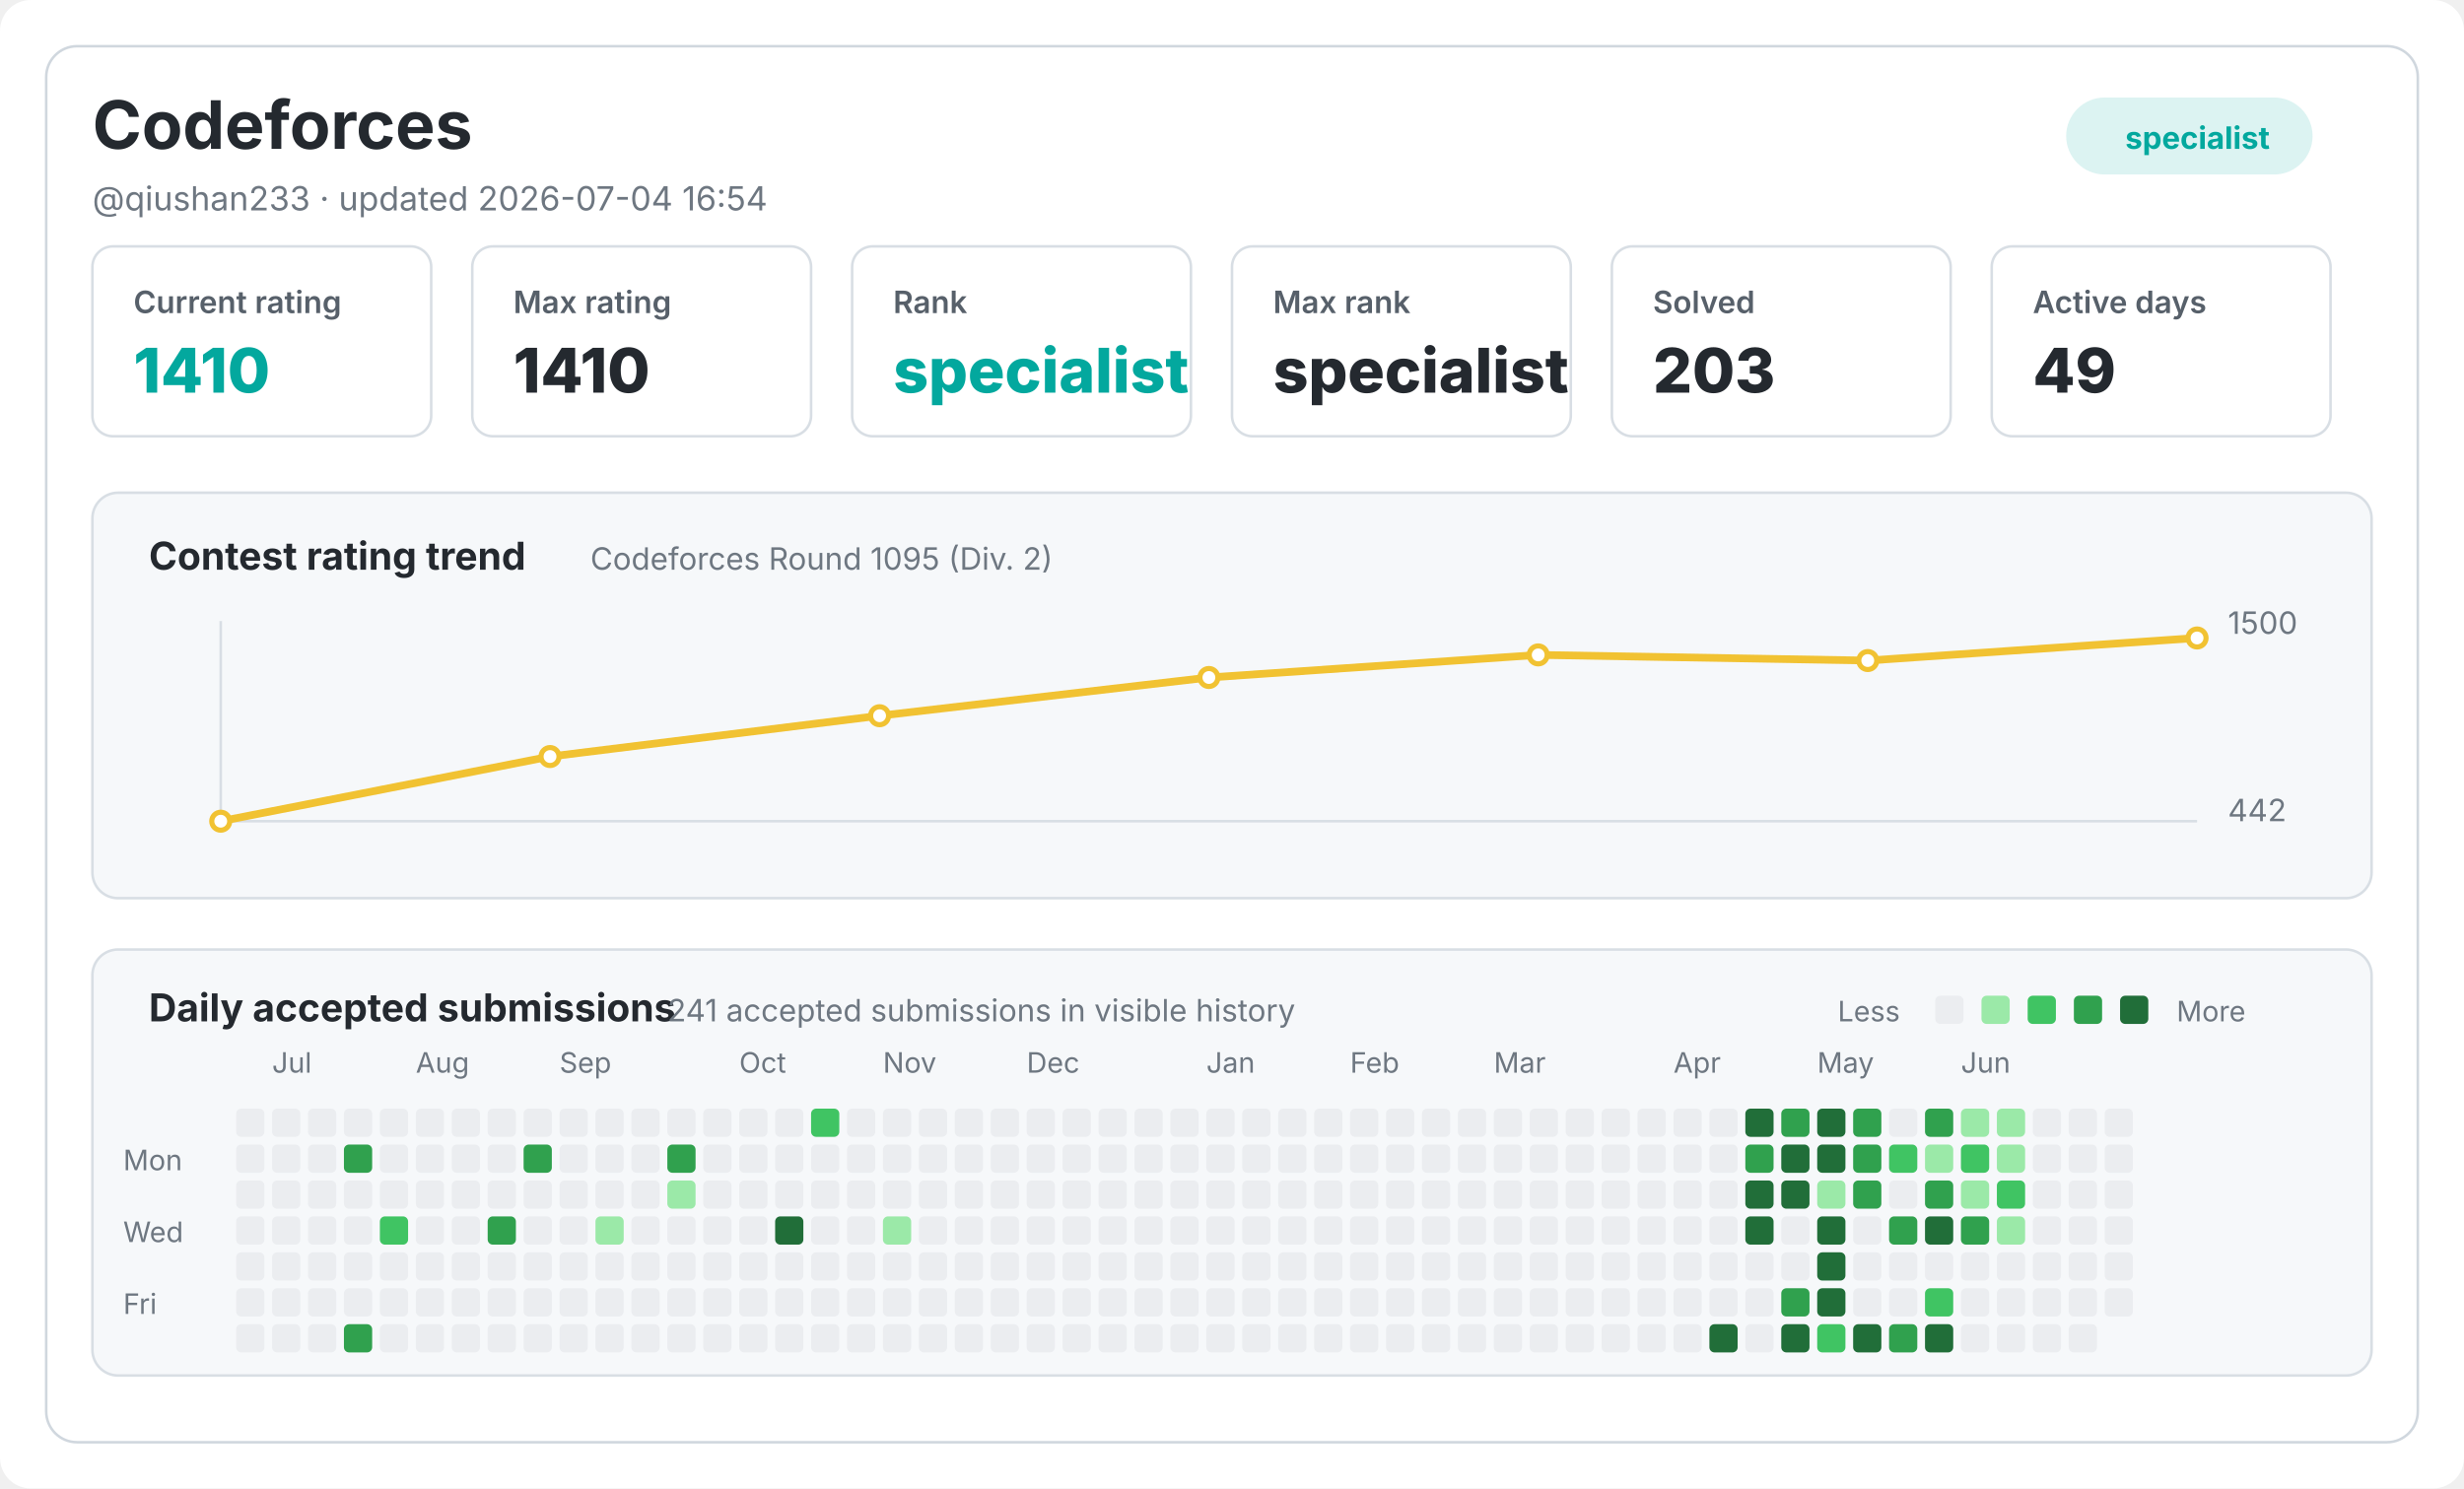
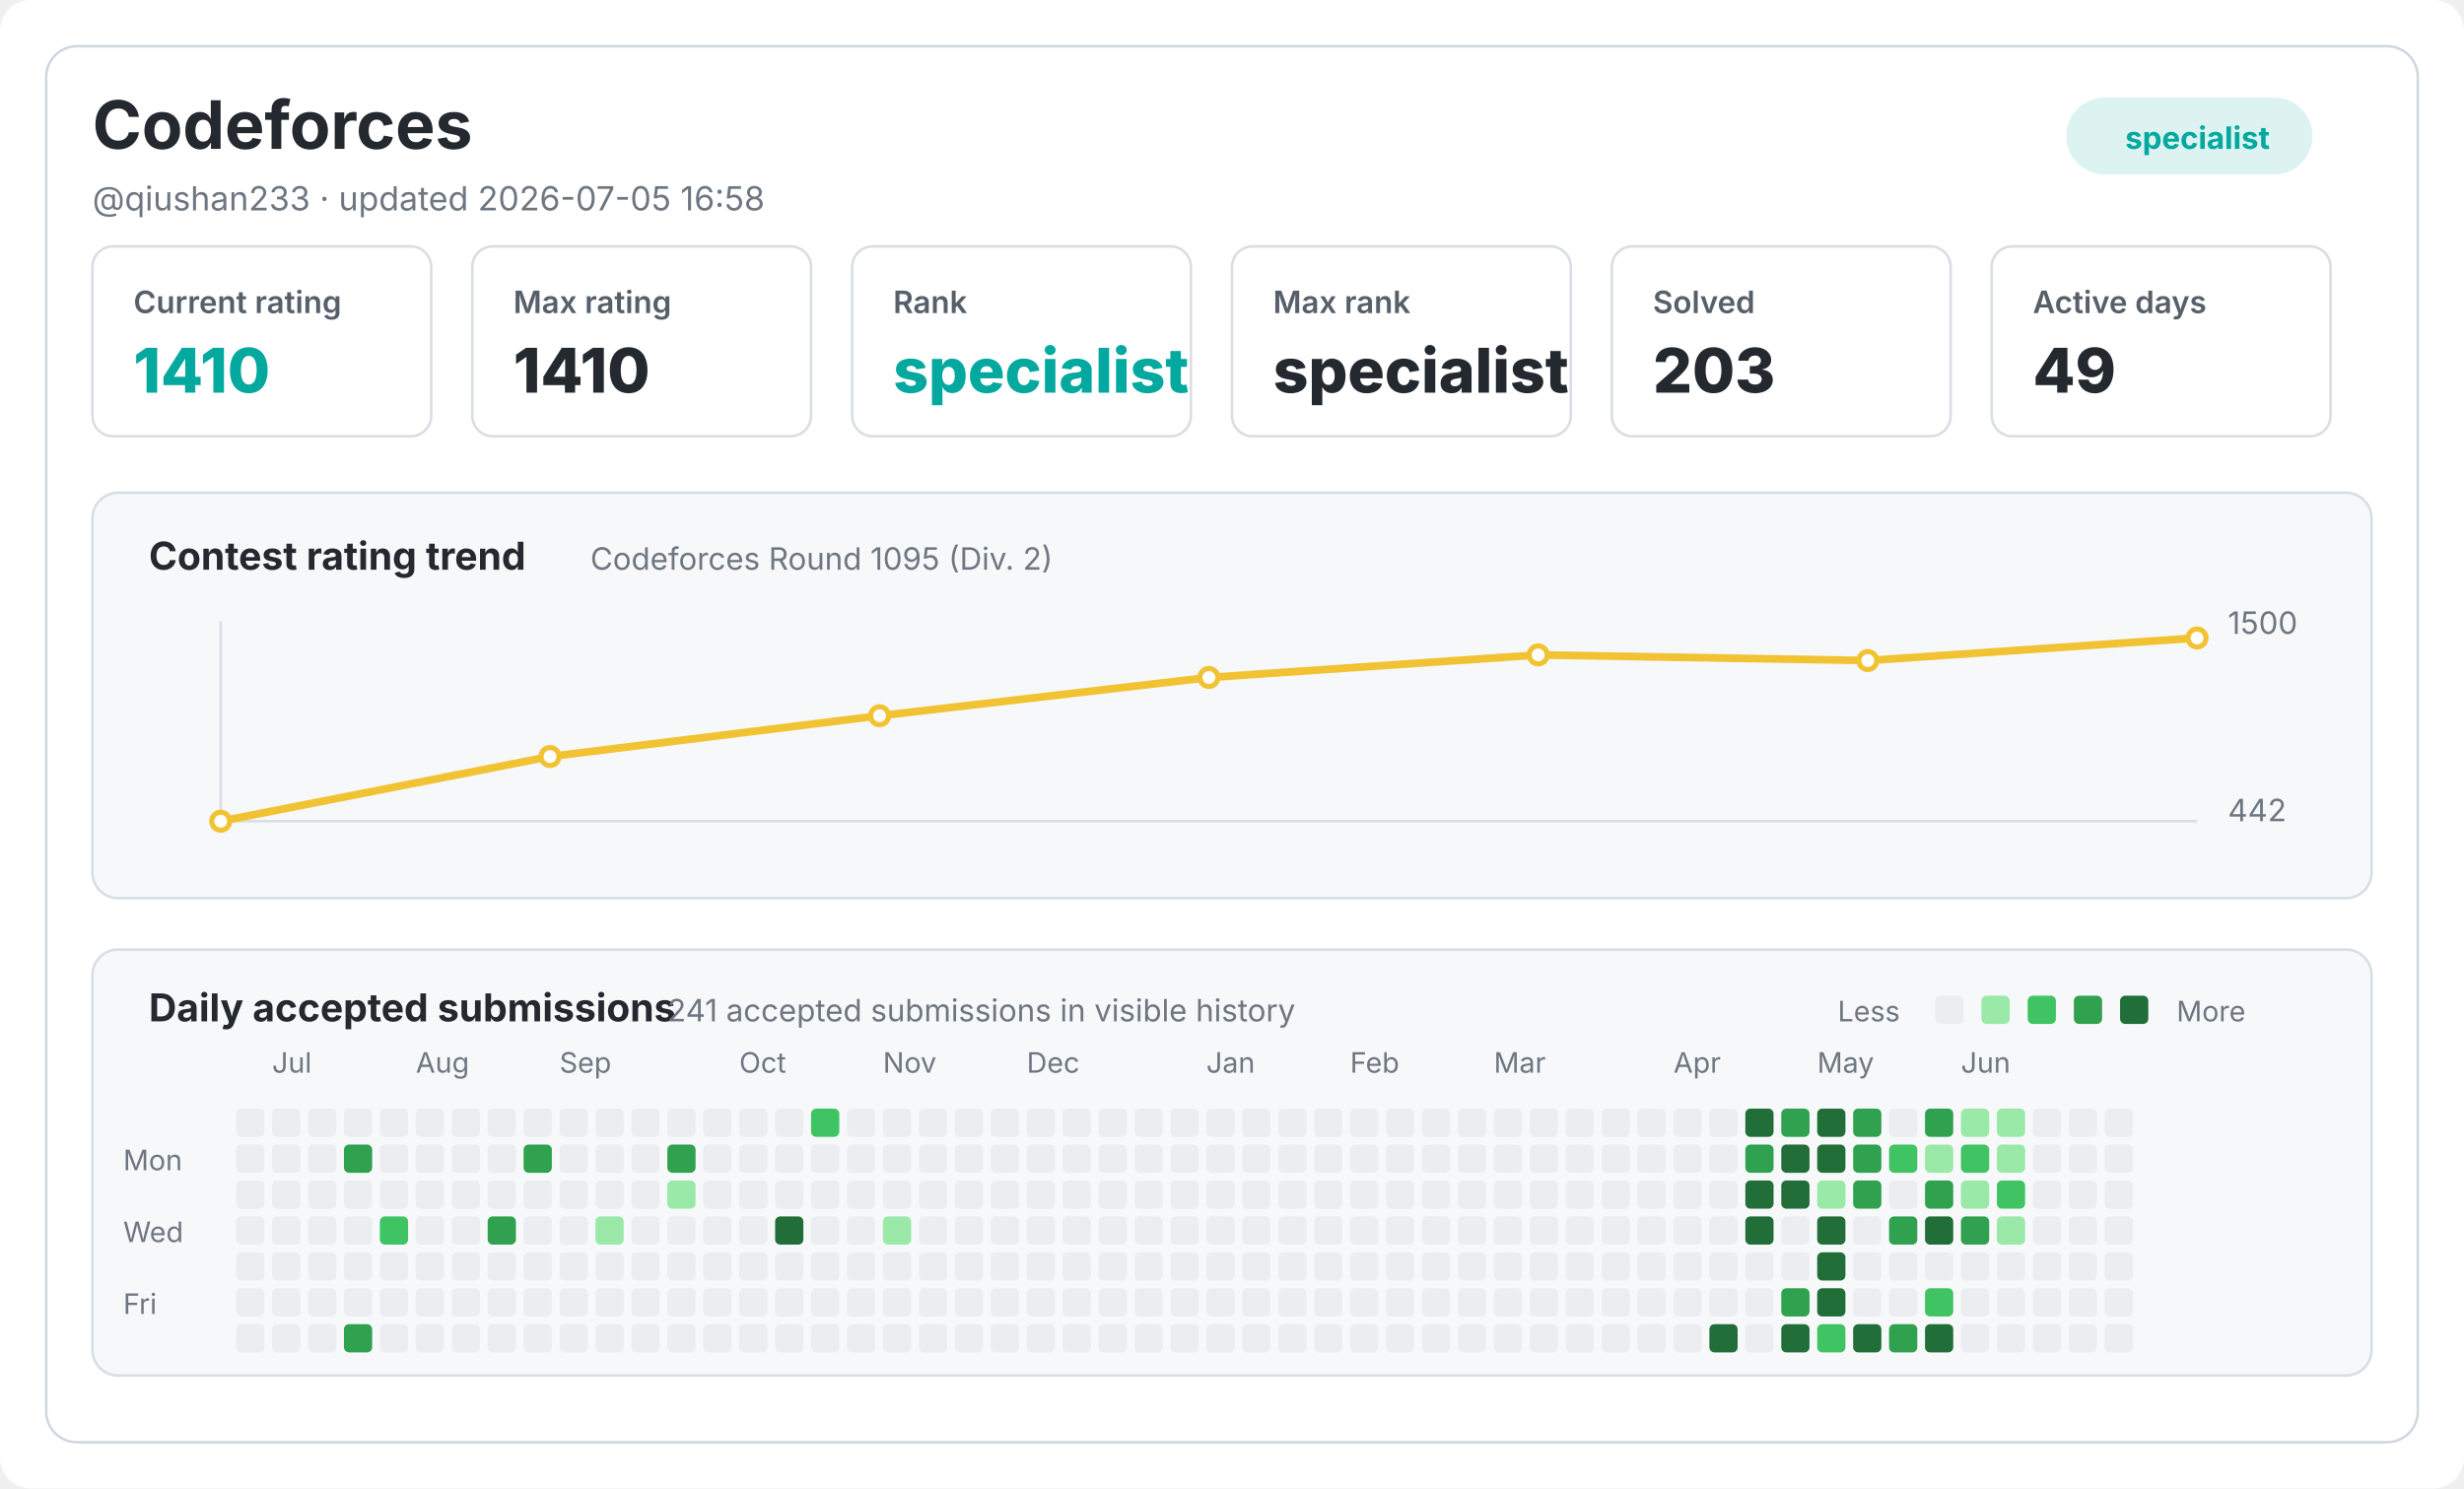
<svg xmlns="http://www.w3.org/2000/svg" width="960" height="580" viewBox="0 0 960 580" role="img" aria-label="Codeforces statistics for qiushan233">
  <style>
  .bg { fill: #ffffff; }
  .shell { fill: #ffffff; stroke: #d0d7de; }
  .soft { fill: #f6f8fa; stroke: #d8dee4; }
  .metric-card { fill: #ffffff; stroke: #d8dee4; }
  .title { font: 700 26px -apple-system,BlinkMacSystemFont,"Segoe UI",sans-serif; fill: #24292f; }
  .subtitle { font: 13px -apple-system,BlinkMacSystemFont,"Segoe UI",sans-serif; fill: #6e7781; }
  .section-title { font: 700 15px -apple-system,BlinkMacSystemFont,"Segoe UI",sans-serif; fill: #24292f; }
  .metric-label { font: 600 12px -apple-system,BlinkMacSystemFont,"Segoe UI",sans-serif; fill: #57606a; }
  .metric-value { font: 800 24px -apple-system,BlinkMacSystemFont,"Segoe UI",sans-serif; fill: #24292f; }
  .muted { font: 12px -apple-system,BlinkMacSystemFont,"Segoe UI",sans-serif; fill: #6e7781; }
  .small { font-size: 11px; }
  .rank { fill: #03a89e; }
  .grid { stroke: #d8dee4; stroke-width: 1; }
  .badge-bg { fill: #03a89e; opacity: 0.14; }
  .badge-text { font: 700 12px -apple-system,BlinkMacSystemFont,"Segoe UI",sans-serif; fill: #03a89e; }
  .heat-cell { cursor: default; transition: stroke 0.12s ease, stroke-width 0.12s ease; }
  .heat-cell:hover { stroke: #0969da; stroke-width: 1.5; }
</style>
  <rect class="bg" width="960" height="580" rx="12" />
  <rect class="shell" x="18" y="18" width="924" height="544" rx="12" />
  <text x="36" y="58" class="title">Codeforces</text>
-   <text x="36" y="82" class="subtitle">@qiushan233 · updated 2026-07-04 16:54</text>
+   <text x="36" y="82" class="subtitle">@qiushan233 · updated 2026-07-05 16:58</text>
  <rect x="805" y="38" width="96" height="30" rx="15" class="badge-bg" />
  <text x="828" y="58" class="badge-text">specialist</text>
  <rect x="36" y="96" width="132" height="74" rx="8" class="metric-card" />
  <text x="52" y="122" class="metric-label">Current rating</text>
  <text x="52" y="153" class="metric-value rank">1410</text>
  <rect x="184" y="96" width="132" height="74" rx="8" class="metric-card" />
  <text x="200" y="122" class="metric-label">Max rating</text>
  <text x="200" y="153" class="metric-value">1410</text>
  <rect x="332" y="96" width="132" height="74" rx="8" class="metric-card" />
  <text x="348" y="122" class="metric-label">Rank</text>
  <text x="348" y="153" class="metric-value rank">specialist</text>
  <rect x="480" y="96" width="132" height="74" rx="8" class="metric-card" />
  <text x="496" y="122" class="metric-label">Max rank</text>
  <text x="496" y="153" class="metric-value">specialist</text>
  <rect x="628" y="96" width="132" height="74" rx="8" class="metric-card" />
  <text x="644" y="122" class="metric-label">Solved</text>
  <text x="644" y="153" class="metric-value">203</text>
  <rect x="776" y="96" width="132" height="74" rx="8" class="metric-card" />
  <text x="792" y="122" class="metric-label">Active days</text>
  <text x="792" y="153" class="metric-value">49</text>
  <rect class="soft" x="36" y="192" width="888" height="158" rx="10" />
  <text x="58" y="222" class="section-title">Contest rating trend</text>
  <text x="230" y="222" class="muted">Codeforces Round 1095 (Div. 2)</text>
  <line x1="86" y1="320" x2="856" y2="320" class="grid" />
  <line x1="86" y1="242" x2="86" y2="320" class="grid" />
  <text x="868" y="247" class="muted">1500</text>
  <text x="868" y="320" class="muted">442</text>
  <polyline points="86.0,320.0 214.3,294.8 342.7,278.9 471.0,264.0 599.3,255.2 727.7,257.4 856.0,248.6" fill="none" stroke="#f1c232" stroke-width="3" stroke-linecap="round" stroke-linejoin="round" />
  <circle cx="86.0" cy="320.0" r="3.5" fill="#fff" stroke="#f1c232" stroke-width="2" />
  <circle cx="214.3" cy="294.8" r="3.5" fill="#fff" stroke="#f1c232" stroke-width="2" />
  <circle cx="342.7" cy="278.9" r="3.5" fill="#fff" stroke="#f1c232" stroke-width="2" />
  <circle cx="471.0" cy="264.0" r="3.5" fill="#fff" stroke="#f1c232" stroke-width="2" />
  <circle cx="599.3" cy="255.2" r="3.5" fill="#fff" stroke="#f1c232" stroke-width="2" />
  <circle cx="727.7" cy="257.4" r="3.5" fill="#fff" stroke="#f1c232" stroke-width="2" />
  <circle cx="856.0" cy="248.6" r="3.5" fill="#fff" stroke="#f1c232" stroke-width="2" />
  <rect class="soft" x="36" y="370" width="888" height="166" rx="10" />
  <text x="58" y="398" class="section-title">Daily accepted submissions</text>
  <text x="260" y="398" class="muted">241 accepted submissions in visible history</text>
  <text x="106" y="418" class="muted small">Jul</text>
  <text x="162" y="418" class="muted small">Aug</text>
  <text x="218" y="418" class="muted small">Sep</text>
  <text x="288" y="418" class="muted small">Oct</text>
  <text x="344" y="418" class="muted small">Nov</text>
  <text x="400" y="418" class="muted small">Dec</text>
  <text x="470" y="418" class="muted small">Jan</text>
  <text x="526" y="418" class="muted small">Feb</text>
  <text x="582" y="418" class="muted small">Mar</text>
  <text x="652" y="418" class="muted small">Apr</text>
  <text x="708" y="418" class="muted small">May</text>
  <text x="764" y="418" class="muted small">Jun</text>
  <text x="48" y="456" class="muted small">Mon</text>
  <text x="48" y="484" class="muted small">Wed</text>
  <text x="48" y="512" class="muted small">Fri</text>
  <rect class="heat-cell" x="92" y="432" width="11" height="11" rx="2" fill="#ebedf0" />
  <rect class="heat-cell" x="92" y="446" width="11" height="11" rx="2" fill="#ebedf0" />
  <rect class="heat-cell" x="92" y="460" width="11" height="11" rx="2" fill="#ebedf0" />
  <rect class="heat-cell" x="92" y="474" width="11" height="11" rx="2" fill="#ebedf0" />
  <rect class="heat-cell" x="92" y="488" width="11" height="11" rx="2" fill="#ebedf0" />
  <rect class="heat-cell" x="92" y="502" width="11" height="11" rx="2" fill="#ebedf0" />
  <rect class="heat-cell" x="92" y="516" width="11" height="11" rx="2" fill="#ebedf0" />
  <rect class="heat-cell" x="106" y="432" width="11" height="11" rx="2" fill="#ebedf0" />
  <rect class="heat-cell" x="106" y="446" width="11" height="11" rx="2" fill="#ebedf0" />
  <rect class="heat-cell" x="106" y="460" width="11" height="11" rx="2" fill="#ebedf0" />
  <rect class="heat-cell" x="106" y="474" width="11" height="11" rx="2" fill="#ebedf0" />
  <rect class="heat-cell" x="106" y="488" width="11" height="11" rx="2" fill="#ebedf0" />
  <rect class="heat-cell" x="106" y="502" width="11" height="11" rx="2" fill="#ebedf0" />
  <rect class="heat-cell" x="106" y="516" width="11" height="11" rx="2" fill="#ebedf0" />
  <rect class="heat-cell" x="120" y="432" width="11" height="11" rx="2" fill="#ebedf0" />
  <rect class="heat-cell" x="120" y="446" width="11" height="11" rx="2" fill="#ebedf0" />
  <rect class="heat-cell" x="120" y="460" width="11" height="11" rx="2" fill="#ebedf0" />
  <rect class="heat-cell" x="120" y="474" width="11" height="11" rx="2" fill="#ebedf0" />
  <rect class="heat-cell" x="120" y="488" width="11" height="11" rx="2" fill="#ebedf0" />
  <rect class="heat-cell" x="120" y="502" width="11" height="11" rx="2" fill="#ebedf0" />
  <rect class="heat-cell" x="120" y="516" width="11" height="11" rx="2" fill="#ebedf0" />
  <rect class="heat-cell" x="134" y="432" width="11" height="11" rx="2" fill="#ebedf0" />
  <rect class="heat-cell" x="134" y="446" width="11" height="11" rx="2" fill="#30a14e" />
  <rect class="heat-cell" x="134" y="460" width="11" height="11" rx="2" fill="#ebedf0" />
  <rect class="heat-cell" x="134" y="474" width="11" height="11" rx="2" fill="#ebedf0" />
  <rect class="heat-cell" x="134" y="488" width="11" height="11" rx="2" fill="#ebedf0" />
  <rect class="heat-cell" x="134" y="502" width="11" height="11" rx="2" fill="#ebedf0" />
  <rect class="heat-cell" x="134" y="516" width="11" height="11" rx="2" fill="#30a14e" />
  <rect class="heat-cell" x="148" y="432" width="11" height="11" rx="2" fill="#ebedf0" />
  <rect class="heat-cell" x="148" y="446" width="11" height="11" rx="2" fill="#ebedf0" />
  <rect class="heat-cell" x="148" y="460" width="11" height="11" rx="2" fill="#ebedf0" />
  <rect class="heat-cell" x="148" y="474" width="11" height="11" rx="2" fill="#40c463" />
  <rect class="heat-cell" x="148" y="488" width="11" height="11" rx="2" fill="#ebedf0" />
  <rect class="heat-cell" x="148" y="502" width="11" height="11" rx="2" fill="#ebedf0" />
  <rect class="heat-cell" x="148" y="516" width="11" height="11" rx="2" fill="#ebedf0" />
  <rect class="heat-cell" x="162" y="432" width="11" height="11" rx="2" fill="#ebedf0" />
  <rect class="heat-cell" x="162" y="446" width="11" height="11" rx="2" fill="#ebedf0" />
  <rect class="heat-cell" x="162" y="460" width="11" height="11" rx="2" fill="#ebedf0" />
  <rect class="heat-cell" x="162" y="474" width="11" height="11" rx="2" fill="#ebedf0" />
  <rect class="heat-cell" x="162" y="488" width="11" height="11" rx="2" fill="#ebedf0" />
  <rect class="heat-cell" x="162" y="502" width="11" height="11" rx="2" fill="#ebedf0" />
  <rect class="heat-cell" x="162" y="516" width="11" height="11" rx="2" fill="#ebedf0" />
  <rect class="heat-cell" x="176" y="432" width="11" height="11" rx="2" fill="#ebedf0" />
  <rect class="heat-cell" x="176" y="446" width="11" height="11" rx="2" fill="#ebedf0" />
  <rect class="heat-cell" x="176" y="460" width="11" height="11" rx="2" fill="#ebedf0" />
  <rect class="heat-cell" x="176" y="474" width="11" height="11" rx="2" fill="#ebedf0" />
  <rect class="heat-cell" x="176" y="488" width="11" height="11" rx="2" fill="#ebedf0" />
  <rect class="heat-cell" x="176" y="502" width="11" height="11" rx="2" fill="#ebedf0" />
  <rect class="heat-cell" x="176" y="516" width="11" height="11" rx="2" fill="#ebedf0" />
  <rect class="heat-cell" x="190" y="432" width="11" height="11" rx="2" fill="#ebedf0" />
  <rect class="heat-cell" x="190" y="446" width="11" height="11" rx="2" fill="#ebedf0" />
  <rect class="heat-cell" x="190" y="460" width="11" height="11" rx="2" fill="#ebedf0" />
  <rect class="heat-cell" x="190" y="474" width="11" height="11" rx="2" fill="#30a14e" />
  <rect class="heat-cell" x="190" y="488" width="11" height="11" rx="2" fill="#ebedf0" />
  <rect class="heat-cell" x="190" y="502" width="11" height="11" rx="2" fill="#ebedf0" />
  <rect class="heat-cell" x="190" y="516" width="11" height="11" rx="2" fill="#ebedf0" />
  <rect class="heat-cell" x="204" y="432" width="11" height="11" rx="2" fill="#ebedf0" />
  <rect class="heat-cell" x="204" y="446" width="11" height="11" rx="2" fill="#30a14e" />
  <rect class="heat-cell" x="204" y="460" width="11" height="11" rx="2" fill="#ebedf0" />
  <rect class="heat-cell" x="204" y="474" width="11" height="11" rx="2" fill="#ebedf0" />
  <rect class="heat-cell" x="204" y="488" width="11" height="11" rx="2" fill="#ebedf0" />
  <rect class="heat-cell" x="204" y="502" width="11" height="11" rx="2" fill="#ebedf0" />
  <rect class="heat-cell" x="204" y="516" width="11" height="11" rx="2" fill="#ebedf0" />
  <rect class="heat-cell" x="218" y="432" width="11" height="11" rx="2" fill="#ebedf0" />
  <rect class="heat-cell" x="218" y="446" width="11" height="11" rx="2" fill="#ebedf0" />
  <rect class="heat-cell" x="218" y="460" width="11" height="11" rx="2" fill="#ebedf0" />
  <rect class="heat-cell" x="218" y="474" width="11" height="11" rx="2" fill="#ebedf0" />
  <rect class="heat-cell" x="218" y="488" width="11" height="11" rx="2" fill="#ebedf0" />
  <rect class="heat-cell" x="218" y="502" width="11" height="11" rx="2" fill="#ebedf0" />
  <rect class="heat-cell" x="218" y="516" width="11" height="11" rx="2" fill="#ebedf0" />
  <rect class="heat-cell" x="232" y="432" width="11" height="11" rx="2" fill="#ebedf0" />
  <rect class="heat-cell" x="232" y="446" width="11" height="11" rx="2" fill="#ebedf0" />
  <rect class="heat-cell" x="232" y="460" width="11" height="11" rx="2" fill="#ebedf0" />
  <rect class="heat-cell" x="232" y="474" width="11" height="11" rx="2" fill="#9be9a8" />
  <rect class="heat-cell" x="232" y="488" width="11" height="11" rx="2" fill="#ebedf0" />
  <rect class="heat-cell" x="232" y="502" width="11" height="11" rx="2" fill="#ebedf0" />
  <rect class="heat-cell" x="232" y="516" width="11" height="11" rx="2" fill="#ebedf0" />
  <rect class="heat-cell" x="246" y="432" width="11" height="11" rx="2" fill="#ebedf0" />
  <rect class="heat-cell" x="246" y="446" width="11" height="11" rx="2" fill="#ebedf0" />
  <rect class="heat-cell" x="246" y="460" width="11" height="11" rx="2" fill="#ebedf0" />
  <rect class="heat-cell" x="246" y="474" width="11" height="11" rx="2" fill="#ebedf0" />
  <rect class="heat-cell" x="246" y="488" width="11" height="11" rx="2" fill="#ebedf0" />
  <rect class="heat-cell" x="246" y="502" width="11" height="11" rx="2" fill="#ebedf0" />
  <rect class="heat-cell" x="246" y="516" width="11" height="11" rx="2" fill="#ebedf0" />
  <rect class="heat-cell" x="260" y="432" width="11" height="11" rx="2" fill="#ebedf0" />
  <rect class="heat-cell" x="260" y="446" width="11" height="11" rx="2" fill="#30a14e" />
  <rect class="heat-cell" x="260" y="460" width="11" height="11" rx="2" fill="#9be9a8" />
  <rect class="heat-cell" x="260" y="474" width="11" height="11" rx="2" fill="#ebedf0" />
  <rect class="heat-cell" x="260" y="488" width="11" height="11" rx="2" fill="#ebedf0" />
  <rect class="heat-cell" x="260" y="502" width="11" height="11" rx="2" fill="#ebedf0" />
  <rect class="heat-cell" x="260" y="516" width="11" height="11" rx="2" fill="#ebedf0" />
  <rect class="heat-cell" x="274" y="432" width="11" height="11" rx="2" fill="#ebedf0" />
  <rect class="heat-cell" x="274" y="446" width="11" height="11" rx="2" fill="#ebedf0" />
  <rect class="heat-cell" x="274" y="460" width="11" height="11" rx="2" fill="#ebedf0" />
  <rect class="heat-cell" x="274" y="474" width="11" height="11" rx="2" fill="#ebedf0" />
  <rect class="heat-cell" x="274" y="488" width="11" height="11" rx="2" fill="#ebedf0" />
  <rect class="heat-cell" x="274" y="502" width="11" height="11" rx="2" fill="#ebedf0" />
  <rect class="heat-cell" x="274" y="516" width="11" height="11" rx="2" fill="#ebedf0" />
  <rect class="heat-cell" x="288" y="432" width="11" height="11" rx="2" fill="#ebedf0" />
  <rect class="heat-cell" x="288" y="446" width="11" height="11" rx="2" fill="#ebedf0" />
  <rect class="heat-cell" x="288" y="460" width="11" height="11" rx="2" fill="#ebedf0" />
  <rect class="heat-cell" x="288" y="474" width="11" height="11" rx="2" fill="#ebedf0" />
  <rect class="heat-cell" x="288" y="488" width="11" height="11" rx="2" fill="#ebedf0" />
  <rect class="heat-cell" x="288" y="502" width="11" height="11" rx="2" fill="#ebedf0" />
  <rect class="heat-cell" x="288" y="516" width="11" height="11" rx="2" fill="#ebedf0" />
  <rect class="heat-cell" x="302" y="432" width="11" height="11" rx="2" fill="#ebedf0" />
  <rect class="heat-cell" x="302" y="446" width="11" height="11" rx="2" fill="#ebedf0" />
  <rect class="heat-cell" x="302" y="460" width="11" height="11" rx="2" fill="#ebedf0" />
  <rect class="heat-cell" x="302" y="474" width="11" height="11" rx="2" fill="#216e39" />
  <rect class="heat-cell" x="302" y="488" width="11" height="11" rx="2" fill="#ebedf0" />
  <rect class="heat-cell" x="302" y="502" width="11" height="11" rx="2" fill="#ebedf0" />
  <rect class="heat-cell" x="302" y="516" width="11" height="11" rx="2" fill="#ebedf0" />
  <rect class="heat-cell" x="316" y="432" width="11" height="11" rx="2" fill="#40c463" />
  <rect class="heat-cell" x="316" y="446" width="11" height="11" rx="2" fill="#ebedf0" />
  <rect class="heat-cell" x="316" y="460" width="11" height="11" rx="2" fill="#ebedf0" />
  <rect class="heat-cell" x="316" y="474" width="11" height="11" rx="2" fill="#ebedf0" />
  <rect class="heat-cell" x="316" y="488" width="11" height="11" rx="2" fill="#ebedf0" />
  <rect class="heat-cell" x="316" y="502" width="11" height="11" rx="2" fill="#ebedf0" />
  <rect class="heat-cell" x="316" y="516" width="11" height="11" rx="2" fill="#ebedf0" />
  <rect class="heat-cell" x="330" y="432" width="11" height="11" rx="2" fill="#ebedf0" />
  <rect class="heat-cell" x="330" y="446" width="11" height="11" rx="2" fill="#ebedf0" />
  <rect class="heat-cell" x="330" y="460" width="11" height="11" rx="2" fill="#ebedf0" />
  <rect class="heat-cell" x="330" y="474" width="11" height="11" rx="2" fill="#ebedf0" />
  <rect class="heat-cell" x="330" y="488" width="11" height="11" rx="2" fill="#ebedf0" />
  <rect class="heat-cell" x="330" y="502" width="11" height="11" rx="2" fill="#ebedf0" />
  <rect class="heat-cell" x="330" y="516" width="11" height="11" rx="2" fill="#ebedf0" />
  <rect class="heat-cell" x="344" y="432" width="11" height="11" rx="2" fill="#ebedf0" />
  <rect class="heat-cell" x="344" y="446" width="11" height="11" rx="2" fill="#ebedf0" />
  <rect class="heat-cell" x="344" y="460" width="11" height="11" rx="2" fill="#ebedf0" />
  <rect class="heat-cell" x="344" y="474" width="11" height="11" rx="2" fill="#9be9a8" />
  <rect class="heat-cell" x="344" y="488" width="11" height="11" rx="2" fill="#ebedf0" />
  <rect class="heat-cell" x="344" y="502" width="11" height="11" rx="2" fill="#ebedf0" />
  <rect class="heat-cell" x="344" y="516" width="11" height="11" rx="2" fill="#ebedf0" />
  <rect class="heat-cell" x="358" y="432" width="11" height="11" rx="2" fill="#ebedf0" />
  <rect class="heat-cell" x="358" y="446" width="11" height="11" rx="2" fill="#ebedf0" />
  <rect class="heat-cell" x="358" y="460" width="11" height="11" rx="2" fill="#ebedf0" />
  <rect class="heat-cell" x="358" y="474" width="11" height="11" rx="2" fill="#ebedf0" />
  <rect class="heat-cell" x="358" y="488" width="11" height="11" rx="2" fill="#ebedf0" />
  <rect class="heat-cell" x="358" y="502" width="11" height="11" rx="2" fill="#ebedf0" />
  <rect class="heat-cell" x="358" y="516" width="11" height="11" rx="2" fill="#ebedf0" />
  <rect class="heat-cell" x="372" y="432" width="11" height="11" rx="2" fill="#ebedf0" />
  <rect class="heat-cell" x="372" y="446" width="11" height="11" rx="2" fill="#ebedf0" />
  <rect class="heat-cell" x="372" y="460" width="11" height="11" rx="2" fill="#ebedf0" />
  <rect class="heat-cell" x="372" y="474" width="11" height="11" rx="2" fill="#ebedf0" />
  <rect class="heat-cell" x="372" y="488" width="11" height="11" rx="2" fill="#ebedf0" />
  <rect class="heat-cell" x="372" y="502" width="11" height="11" rx="2" fill="#ebedf0" />
  <rect class="heat-cell" x="372" y="516" width="11" height="11" rx="2" fill="#ebedf0" />
  <rect class="heat-cell" x="386" y="432" width="11" height="11" rx="2" fill="#ebedf0" />
  <rect class="heat-cell" x="386" y="446" width="11" height="11" rx="2" fill="#ebedf0" />
  <rect class="heat-cell" x="386" y="460" width="11" height="11" rx="2" fill="#ebedf0" />
  <rect class="heat-cell" x="386" y="474" width="11" height="11" rx="2" fill="#ebedf0" />
  <rect class="heat-cell" x="386" y="488" width="11" height="11" rx="2" fill="#ebedf0" />
  <rect class="heat-cell" x="386" y="502" width="11" height="11" rx="2" fill="#ebedf0" />
  <rect class="heat-cell" x="386" y="516" width="11" height="11" rx="2" fill="#ebedf0" />
  <rect class="heat-cell" x="400" y="432" width="11" height="11" rx="2" fill="#ebedf0" />
  <rect class="heat-cell" x="400" y="446" width="11" height="11" rx="2" fill="#ebedf0" />
  <rect class="heat-cell" x="400" y="460" width="11" height="11" rx="2" fill="#ebedf0" />
  <rect class="heat-cell" x="400" y="474" width="11" height="11" rx="2" fill="#ebedf0" />
  <rect class="heat-cell" x="400" y="488" width="11" height="11" rx="2" fill="#ebedf0" />
  <rect class="heat-cell" x="400" y="502" width="11" height="11" rx="2" fill="#ebedf0" />
  <rect class="heat-cell" x="400" y="516" width="11" height="11" rx="2" fill="#ebedf0" />
  <rect class="heat-cell" x="414" y="432" width="11" height="11" rx="2" fill="#ebedf0" />
  <rect class="heat-cell" x="414" y="446" width="11" height="11" rx="2" fill="#ebedf0" />
  <rect class="heat-cell" x="414" y="460" width="11" height="11" rx="2" fill="#ebedf0" />
  <rect class="heat-cell" x="414" y="474" width="11" height="11" rx="2" fill="#ebedf0" />
  <rect class="heat-cell" x="414" y="488" width="11" height="11" rx="2" fill="#ebedf0" />
  <rect class="heat-cell" x="414" y="502" width="11" height="11" rx="2" fill="#ebedf0" />
  <rect class="heat-cell" x="414" y="516" width="11" height="11" rx="2" fill="#ebedf0" />
  <rect class="heat-cell" x="428" y="432" width="11" height="11" rx="2" fill="#ebedf0" />
  <rect class="heat-cell" x="428" y="446" width="11" height="11" rx="2" fill="#ebedf0" />
  <rect class="heat-cell" x="428" y="460" width="11" height="11" rx="2" fill="#ebedf0" />
  <rect class="heat-cell" x="428" y="474" width="11" height="11" rx="2" fill="#ebedf0" />
  <rect class="heat-cell" x="428" y="488" width="11" height="11" rx="2" fill="#ebedf0" />
  <rect class="heat-cell" x="428" y="502" width="11" height="11" rx="2" fill="#ebedf0" />
  <rect class="heat-cell" x="428" y="516" width="11" height="11" rx="2" fill="#ebedf0" />
  <rect class="heat-cell" x="442" y="432" width="11" height="11" rx="2" fill="#ebedf0" />
  <rect class="heat-cell" x="442" y="446" width="11" height="11" rx="2" fill="#ebedf0" />
  <rect class="heat-cell" x="442" y="460" width="11" height="11" rx="2" fill="#ebedf0" />
  <rect class="heat-cell" x="442" y="474" width="11" height="11" rx="2" fill="#ebedf0" />
  <rect class="heat-cell" x="442" y="488" width="11" height="11" rx="2" fill="#ebedf0" />
  <rect class="heat-cell" x="442" y="502" width="11" height="11" rx="2" fill="#ebedf0" />
  <rect class="heat-cell" x="442" y="516" width="11" height="11" rx="2" fill="#ebedf0" />
  <rect class="heat-cell" x="456" y="432" width="11" height="11" rx="2" fill="#ebedf0" />
  <rect class="heat-cell" x="456" y="446" width="11" height="11" rx="2" fill="#ebedf0" />
  <rect class="heat-cell" x="456" y="460" width="11" height="11" rx="2" fill="#ebedf0" />
  <rect class="heat-cell" x="456" y="474" width="11" height="11" rx="2" fill="#ebedf0" />
  <rect class="heat-cell" x="456" y="488" width="11" height="11" rx="2" fill="#ebedf0" />
  <rect class="heat-cell" x="456" y="502" width="11" height="11" rx="2" fill="#ebedf0" />
  <rect class="heat-cell" x="456" y="516" width="11" height="11" rx="2" fill="#ebedf0" />
  <rect class="heat-cell" x="470" y="432" width="11" height="11" rx="2" fill="#ebedf0" />
  <rect class="heat-cell" x="470" y="446" width="11" height="11" rx="2" fill="#ebedf0" />
  <rect class="heat-cell" x="470" y="460" width="11" height="11" rx="2" fill="#ebedf0" />
  <rect class="heat-cell" x="470" y="474" width="11" height="11" rx="2" fill="#ebedf0" />
  <rect class="heat-cell" x="470" y="488" width="11" height="11" rx="2" fill="#ebedf0" />
  <rect class="heat-cell" x="470" y="502" width="11" height="11" rx="2" fill="#ebedf0" />
  <rect class="heat-cell" x="470" y="516" width="11" height="11" rx="2" fill="#ebedf0" />
  <rect class="heat-cell" x="484" y="432" width="11" height="11" rx="2" fill="#ebedf0" />
  <rect class="heat-cell" x="484" y="446" width="11" height="11" rx="2" fill="#ebedf0" />
  <rect class="heat-cell" x="484" y="460" width="11" height="11" rx="2" fill="#ebedf0" />
  <rect class="heat-cell" x="484" y="474" width="11" height="11" rx="2" fill="#ebedf0" />
  <rect class="heat-cell" x="484" y="488" width="11" height="11" rx="2" fill="#ebedf0" />
  <rect class="heat-cell" x="484" y="502" width="11" height="11" rx="2" fill="#ebedf0" />
  <rect class="heat-cell" x="484" y="516" width="11" height="11" rx="2" fill="#ebedf0" />
  <rect class="heat-cell" x="498" y="432" width="11" height="11" rx="2" fill="#ebedf0" />
  <rect class="heat-cell" x="498" y="446" width="11" height="11" rx="2" fill="#ebedf0" />
  <rect class="heat-cell" x="498" y="460" width="11" height="11" rx="2" fill="#ebedf0" />
  <rect class="heat-cell" x="498" y="474" width="11" height="11" rx="2" fill="#ebedf0" />
  <rect class="heat-cell" x="498" y="488" width="11" height="11" rx="2" fill="#ebedf0" />
  <rect class="heat-cell" x="498" y="502" width="11" height="11" rx="2" fill="#ebedf0" />
  <rect class="heat-cell" x="498" y="516" width="11" height="11" rx="2" fill="#ebedf0" />
  <rect class="heat-cell" x="512" y="432" width="11" height="11" rx="2" fill="#ebedf0" />
  <rect class="heat-cell" x="512" y="446" width="11" height="11" rx="2" fill="#ebedf0" />
  <rect class="heat-cell" x="512" y="460" width="11" height="11" rx="2" fill="#ebedf0" />
  <rect class="heat-cell" x="512" y="474" width="11" height="11" rx="2" fill="#ebedf0" />
  <rect class="heat-cell" x="512" y="488" width="11" height="11" rx="2" fill="#ebedf0" />
  <rect class="heat-cell" x="512" y="502" width="11" height="11" rx="2" fill="#ebedf0" />
  <rect class="heat-cell" x="512" y="516" width="11" height="11" rx="2" fill="#ebedf0" />
  <rect class="heat-cell" x="526" y="432" width="11" height="11" rx="2" fill="#ebedf0" />
  <rect class="heat-cell" x="526" y="446" width="11" height="11" rx="2" fill="#ebedf0" />
  <rect class="heat-cell" x="526" y="460" width="11" height="11" rx="2" fill="#ebedf0" />
  <rect class="heat-cell" x="526" y="474" width="11" height="11" rx="2" fill="#ebedf0" />
  <rect class="heat-cell" x="526" y="488" width="11" height="11" rx="2" fill="#ebedf0" />
  <rect class="heat-cell" x="526" y="502" width="11" height="11" rx="2" fill="#ebedf0" />
  <rect class="heat-cell" x="526" y="516" width="11" height="11" rx="2" fill="#ebedf0" />
  <rect class="heat-cell" x="540" y="432" width="11" height="11" rx="2" fill="#ebedf0" />
  <rect class="heat-cell" x="540" y="446" width="11" height="11" rx="2" fill="#ebedf0" />
  <rect class="heat-cell" x="540" y="460" width="11" height="11" rx="2" fill="#ebedf0" />
  <rect class="heat-cell" x="540" y="474" width="11" height="11" rx="2" fill="#ebedf0" />
  <rect class="heat-cell" x="540" y="488" width="11" height="11" rx="2" fill="#ebedf0" />
  <rect class="heat-cell" x="540" y="502" width="11" height="11" rx="2" fill="#ebedf0" />
  <rect class="heat-cell" x="540" y="516" width="11" height="11" rx="2" fill="#ebedf0" />
  <rect class="heat-cell" x="554" y="432" width="11" height="11" rx="2" fill="#ebedf0" />
  <rect class="heat-cell" x="554" y="446" width="11" height="11" rx="2" fill="#ebedf0" />
  <rect class="heat-cell" x="554" y="460" width="11" height="11" rx="2" fill="#ebedf0" />
  <rect class="heat-cell" x="554" y="474" width="11" height="11" rx="2" fill="#ebedf0" />
  <rect class="heat-cell" x="554" y="488" width="11" height="11" rx="2" fill="#ebedf0" />
  <rect class="heat-cell" x="554" y="502" width="11" height="11" rx="2" fill="#ebedf0" />
  <rect class="heat-cell" x="554" y="516" width="11" height="11" rx="2" fill="#ebedf0" />
  <rect class="heat-cell" x="568" y="432" width="11" height="11" rx="2" fill="#ebedf0" />
  <rect class="heat-cell" x="568" y="446" width="11" height="11" rx="2" fill="#ebedf0" />
  <rect class="heat-cell" x="568" y="460" width="11" height="11" rx="2" fill="#ebedf0" />
  <rect class="heat-cell" x="568" y="474" width="11" height="11" rx="2" fill="#ebedf0" />
  <rect class="heat-cell" x="568" y="488" width="11" height="11" rx="2" fill="#ebedf0" />
  <rect class="heat-cell" x="568" y="502" width="11" height="11" rx="2" fill="#ebedf0" />
  <rect class="heat-cell" x="568" y="516" width="11" height="11" rx="2" fill="#ebedf0" />
  <rect class="heat-cell" x="582" y="432" width="11" height="11" rx="2" fill="#ebedf0" />
  <rect class="heat-cell" x="582" y="446" width="11" height="11" rx="2" fill="#ebedf0" />
  <rect class="heat-cell" x="582" y="460" width="11" height="11" rx="2" fill="#ebedf0" />
  <rect class="heat-cell" x="582" y="474" width="11" height="11" rx="2" fill="#ebedf0" />
  <rect class="heat-cell" x="582" y="488" width="11" height="11" rx="2" fill="#ebedf0" />
  <rect class="heat-cell" x="582" y="502" width="11" height="11" rx="2" fill="#ebedf0" />
  <rect class="heat-cell" x="582" y="516" width="11" height="11" rx="2" fill="#ebedf0" />
  <rect class="heat-cell" x="596" y="432" width="11" height="11" rx="2" fill="#ebedf0" />
  <rect class="heat-cell" x="596" y="446" width="11" height="11" rx="2" fill="#ebedf0" />
  <rect class="heat-cell" x="596" y="460" width="11" height="11" rx="2" fill="#ebedf0" />
  <rect class="heat-cell" x="596" y="474" width="11" height="11" rx="2" fill="#ebedf0" />
  <rect class="heat-cell" x="596" y="488" width="11" height="11" rx="2" fill="#ebedf0" />
  <rect class="heat-cell" x="596" y="502" width="11" height="11" rx="2" fill="#ebedf0" />
  <rect class="heat-cell" x="596" y="516" width="11" height="11" rx="2" fill="#ebedf0" />
  <rect class="heat-cell" x="610" y="432" width="11" height="11" rx="2" fill="#ebedf0" />
  <rect class="heat-cell" x="610" y="446" width="11" height="11" rx="2" fill="#ebedf0" />
  <rect class="heat-cell" x="610" y="460" width="11" height="11" rx="2" fill="#ebedf0" />
  <rect class="heat-cell" x="610" y="474" width="11" height="11" rx="2" fill="#ebedf0" />
  <rect class="heat-cell" x="610" y="488" width="11" height="11" rx="2" fill="#ebedf0" />
  <rect class="heat-cell" x="610" y="502" width="11" height="11" rx="2" fill="#ebedf0" />
  <rect class="heat-cell" x="610" y="516" width="11" height="11" rx="2" fill="#ebedf0" />
  <rect class="heat-cell" x="624" y="432" width="11" height="11" rx="2" fill="#ebedf0" />
  <rect class="heat-cell" x="624" y="446" width="11" height="11" rx="2" fill="#ebedf0" />
  <rect class="heat-cell" x="624" y="460" width="11" height="11" rx="2" fill="#ebedf0" />
  <rect class="heat-cell" x="624" y="474" width="11" height="11" rx="2" fill="#ebedf0" />
  <rect class="heat-cell" x="624" y="488" width="11" height="11" rx="2" fill="#ebedf0" />
  <rect class="heat-cell" x="624" y="502" width="11" height="11" rx="2" fill="#ebedf0" />
  <rect class="heat-cell" x="624" y="516" width="11" height="11" rx="2" fill="#ebedf0" />
  <rect class="heat-cell" x="638" y="432" width="11" height="11" rx="2" fill="#ebedf0" />
  <rect class="heat-cell" x="638" y="446" width="11" height="11" rx="2" fill="#ebedf0" />
  <rect class="heat-cell" x="638" y="460" width="11" height="11" rx="2" fill="#ebedf0" />
  <rect class="heat-cell" x="638" y="474" width="11" height="11" rx="2" fill="#ebedf0" />
  <rect class="heat-cell" x="638" y="488" width="11" height="11" rx="2" fill="#ebedf0" />
  <rect class="heat-cell" x="638" y="502" width="11" height="11" rx="2" fill="#ebedf0" />
  <rect class="heat-cell" x="638" y="516" width="11" height="11" rx="2" fill="#ebedf0" />
  <rect class="heat-cell" x="652" y="432" width="11" height="11" rx="2" fill="#ebedf0" />
  <rect class="heat-cell" x="652" y="446" width="11" height="11" rx="2" fill="#ebedf0" />
  <rect class="heat-cell" x="652" y="460" width="11" height="11" rx="2" fill="#ebedf0" />
  <rect class="heat-cell" x="652" y="474" width="11" height="11" rx="2" fill="#ebedf0" />
  <rect class="heat-cell" x="652" y="488" width="11" height="11" rx="2" fill="#ebedf0" />
  <rect class="heat-cell" x="652" y="502" width="11" height="11" rx="2" fill="#ebedf0" />
  <rect class="heat-cell" x="652" y="516" width="11" height="11" rx="2" fill="#ebedf0" />
  <rect class="heat-cell" x="666" y="432" width="11" height="11" rx="2" fill="#ebedf0" />
  <rect class="heat-cell" x="666" y="446" width="11" height="11" rx="2" fill="#ebedf0" />
  <rect class="heat-cell" x="666" y="460" width="11" height="11" rx="2" fill="#ebedf0" />
  <rect class="heat-cell" x="666" y="474" width="11" height="11" rx="2" fill="#ebedf0" />
  <rect class="heat-cell" x="666" y="488" width="11" height="11" rx="2" fill="#ebedf0" />
  <rect class="heat-cell" x="666" y="502" width="11" height="11" rx="2" fill="#ebedf0" />
  <rect class="heat-cell" x="666" y="516" width="11" height="11" rx="2" fill="#216e39" />
  <rect class="heat-cell" x="680" y="432" width="11" height="11" rx="2" fill="#216e39" />
  <rect class="heat-cell" x="680" y="446" width="11" height="11" rx="2" fill="#30a14e" />
  <rect class="heat-cell" x="680" y="460" width="11" height="11" rx="2" fill="#216e39" />
  <rect class="heat-cell" x="680" y="474" width="11" height="11" rx="2" fill="#216e39" />
  <rect class="heat-cell" x="680" y="488" width="11" height="11" rx="2" fill="#ebedf0" />
  <rect class="heat-cell" x="680" y="502" width="11" height="11" rx="2" fill="#ebedf0" />
  <rect class="heat-cell" x="680" y="516" width="11" height="11" rx="2" fill="#ebedf0" />
  <rect class="heat-cell" x="694" y="432" width="11" height="11" rx="2" fill="#30a14e" />
  <rect class="heat-cell" x="694" y="446" width="11" height="11" rx="2" fill="#216e39" />
  <rect class="heat-cell" x="694" y="460" width="11" height="11" rx="2" fill="#216e39" />
  <rect class="heat-cell" x="694" y="474" width="11" height="11" rx="2" fill="#ebedf0" />
  <rect class="heat-cell" x="694" y="488" width="11" height="11" rx="2" fill="#ebedf0" />
  <rect class="heat-cell" x="694" y="502" width="11" height="11" rx="2" fill="#30a14e" />
  <rect class="heat-cell" x="694" y="516" width="11" height="11" rx="2" fill="#216e39" />
  <rect class="heat-cell" x="708" y="432" width="11" height="11" rx="2" fill="#216e39" />
  <rect class="heat-cell" x="708" y="446" width="11" height="11" rx="2" fill="#216e39" />
  <rect class="heat-cell" x="708" y="460" width="11" height="11" rx="2" fill="#9be9a8" />
  <rect class="heat-cell" x="708" y="474" width="11" height="11" rx="2" fill="#216e39" />
  <rect class="heat-cell" x="708" y="488" width="11" height="11" rx="2" fill="#216e39" />
  <rect class="heat-cell" x="708" y="502" width="11" height="11" rx="2" fill="#216e39" />
  <rect class="heat-cell" x="708" y="516" width="11" height="11" rx="2" fill="#40c463" />
  <rect class="heat-cell" x="722" y="432" width="11" height="11" rx="2" fill="#30a14e" />
  <rect class="heat-cell" x="722" y="446" width="11" height="11" rx="2" fill="#30a14e" />
  <rect class="heat-cell" x="722" y="460" width="11" height="11" rx="2" fill="#30a14e" />
  <rect class="heat-cell" x="722" y="474" width="11" height="11" rx="2" fill="#ebedf0" />
  <rect class="heat-cell" x="722" y="488" width="11" height="11" rx="2" fill="#ebedf0" />
  <rect class="heat-cell" x="722" y="502" width="11" height="11" rx="2" fill="#ebedf0" />
  <rect class="heat-cell" x="722" y="516" width="11" height="11" rx="2" fill="#216e39" />
  <rect class="heat-cell" x="736" y="432" width="11" height="11" rx="2" fill="#ebedf0" />
  <rect class="heat-cell" x="736" y="446" width="11" height="11" rx="2" fill="#40c463" />
  <rect class="heat-cell" x="736" y="460" width="11" height="11" rx="2" fill="#ebedf0" />
  <rect class="heat-cell" x="736" y="474" width="11" height="11" rx="2" fill="#30a14e" />
  <rect class="heat-cell" x="736" y="488" width="11" height="11" rx="2" fill="#ebedf0" />
  <rect class="heat-cell" x="736" y="502" width="11" height="11" rx="2" fill="#ebedf0" />
  <rect class="heat-cell" x="736" y="516" width="11" height="11" rx="2" fill="#30a14e" />
  <rect class="heat-cell" x="750" y="432" width="11" height="11" rx="2" fill="#30a14e" />
  <rect class="heat-cell" x="750" y="446" width="11" height="11" rx="2" fill="#9be9a8" />
  <rect class="heat-cell" x="750" y="460" width="11" height="11" rx="2" fill="#30a14e" />
  <rect class="heat-cell" x="750" y="474" width="11" height="11" rx="2" fill="#216e39" />
  <rect class="heat-cell" x="750" y="488" width="11" height="11" rx="2" fill="#ebedf0" />
  <rect class="heat-cell" x="750" y="502" width="11" height="11" rx="2" fill="#40c463" />
  <rect class="heat-cell" x="750" y="516" width="11" height="11" rx="2" fill="#216e39" />
  <rect class="heat-cell" x="764" y="432" width="11" height="11" rx="2" fill="#9be9a8" />
  <rect class="heat-cell" x="764" y="446" width="11" height="11" rx="2" fill="#40c463" />
  <rect class="heat-cell" x="764" y="460" width="11" height="11" rx="2" fill="#9be9a8" />
  <rect class="heat-cell" x="764" y="474" width="11" height="11" rx="2" fill="#30a14e" />
  <rect class="heat-cell" x="764" y="488" width="11" height="11" rx="2" fill="#ebedf0" />
  <rect class="heat-cell" x="764" y="502" width="11" height="11" rx="2" fill="#ebedf0" />
  <rect class="heat-cell" x="764" y="516" width="11" height="11" rx="2" fill="#ebedf0" />
  <rect class="heat-cell" x="778" y="432" width="11" height="11" rx="2" fill="#9be9a8" />
  <rect class="heat-cell" x="778" y="446" width="11" height="11" rx="2" fill="#9be9a8" />
  <rect class="heat-cell" x="778" y="460" width="11" height="11" rx="2" fill="#40c463" />
  <rect class="heat-cell" x="778" y="474" width="11" height="11" rx="2" fill="#9be9a8" />
  <rect class="heat-cell" x="778" y="488" width="11" height="11" rx="2" fill="#ebedf0" />
  <rect class="heat-cell" x="778" y="502" width="11" height="11" rx="2" fill="#ebedf0" />
  <rect class="heat-cell" x="778" y="516" width="11" height="11" rx="2" fill="#ebedf0" />
  <rect class="heat-cell" x="792" y="432" width="11" height="11" rx="2" fill="#ebedf0" />
  <rect class="heat-cell" x="792" y="446" width="11" height="11" rx="2" fill="#ebedf0" />
  <rect class="heat-cell" x="792" y="460" width="11" height="11" rx="2" fill="#ebedf0" />
  <rect class="heat-cell" x="792" y="474" width="11" height="11" rx="2" fill="#ebedf0" />
  <rect class="heat-cell" x="792" y="488" width="11" height="11" rx="2" fill="#ebedf0" />
  <rect class="heat-cell" x="792" y="502" width="11" height="11" rx="2" fill="#ebedf0" />
  <rect class="heat-cell" x="792" y="516" width="11" height="11" rx="2" fill="#ebedf0" />
  <rect class="heat-cell" x="806" y="432" width="11" height="11" rx="2" fill="#ebedf0" />
  <rect class="heat-cell" x="806" y="446" width="11" height="11" rx="2" fill="#ebedf0" />
  <rect class="heat-cell" x="806" y="460" width="11" height="11" rx="2" fill="#ebedf0" />
  <rect class="heat-cell" x="806" y="474" width="11" height="11" rx="2" fill="#ebedf0" />
  <rect class="heat-cell" x="806" y="488" width="11" height="11" rx="2" fill="#ebedf0" />
  <rect class="heat-cell" x="806" y="502" width="11" height="11" rx="2" fill="#ebedf0" />
  <rect class="heat-cell" x="806" y="516" width="11" height="11" rx="2" fill="#ebedf0" />
  <rect class="heat-cell" x="820" y="432" width="11" height="11" rx="2" fill="#ebedf0" />
  <rect class="heat-cell" x="820" y="446" width="11" height="11" rx="2" fill="#ebedf0" />
  <rect class="heat-cell" x="820" y="460" width="11" height="11" rx="2" fill="#ebedf0" />
  <rect class="heat-cell" x="820" y="474" width="11" height="11" rx="2" fill="#ebedf0" />
  <rect class="heat-cell" x="820" y="488" width="11" height="11" rx="2" fill="#ebedf0" />
  <rect class="heat-cell" x="820" y="502" width="11" height="11" rx="2" fill="#ebedf0" />
+   <rect class="heat-cell" x="820" y="516" width="11" height="11" rx="2" fill="#ebedf0" />
  <text x="716" y="398" class="muted small">Less</text>
  <rect x="754" y="388" width="11" height="11" rx="2" fill="#ebedf0" />
  <rect x="772" y="388" width="11" height="11" rx="2" fill="#9be9a8" />
  <rect x="790" y="388" width="11" height="11" rx="2" fill="#40c463" />
  <rect x="808" y="388" width="11" height="11" rx="2" fill="#30a14e" />
  <rect x="826" y="388" width="11" height="11" rx="2" fill="#216e39" />
  <text x="848" y="398" class="muted small">More</text>
</svg>
